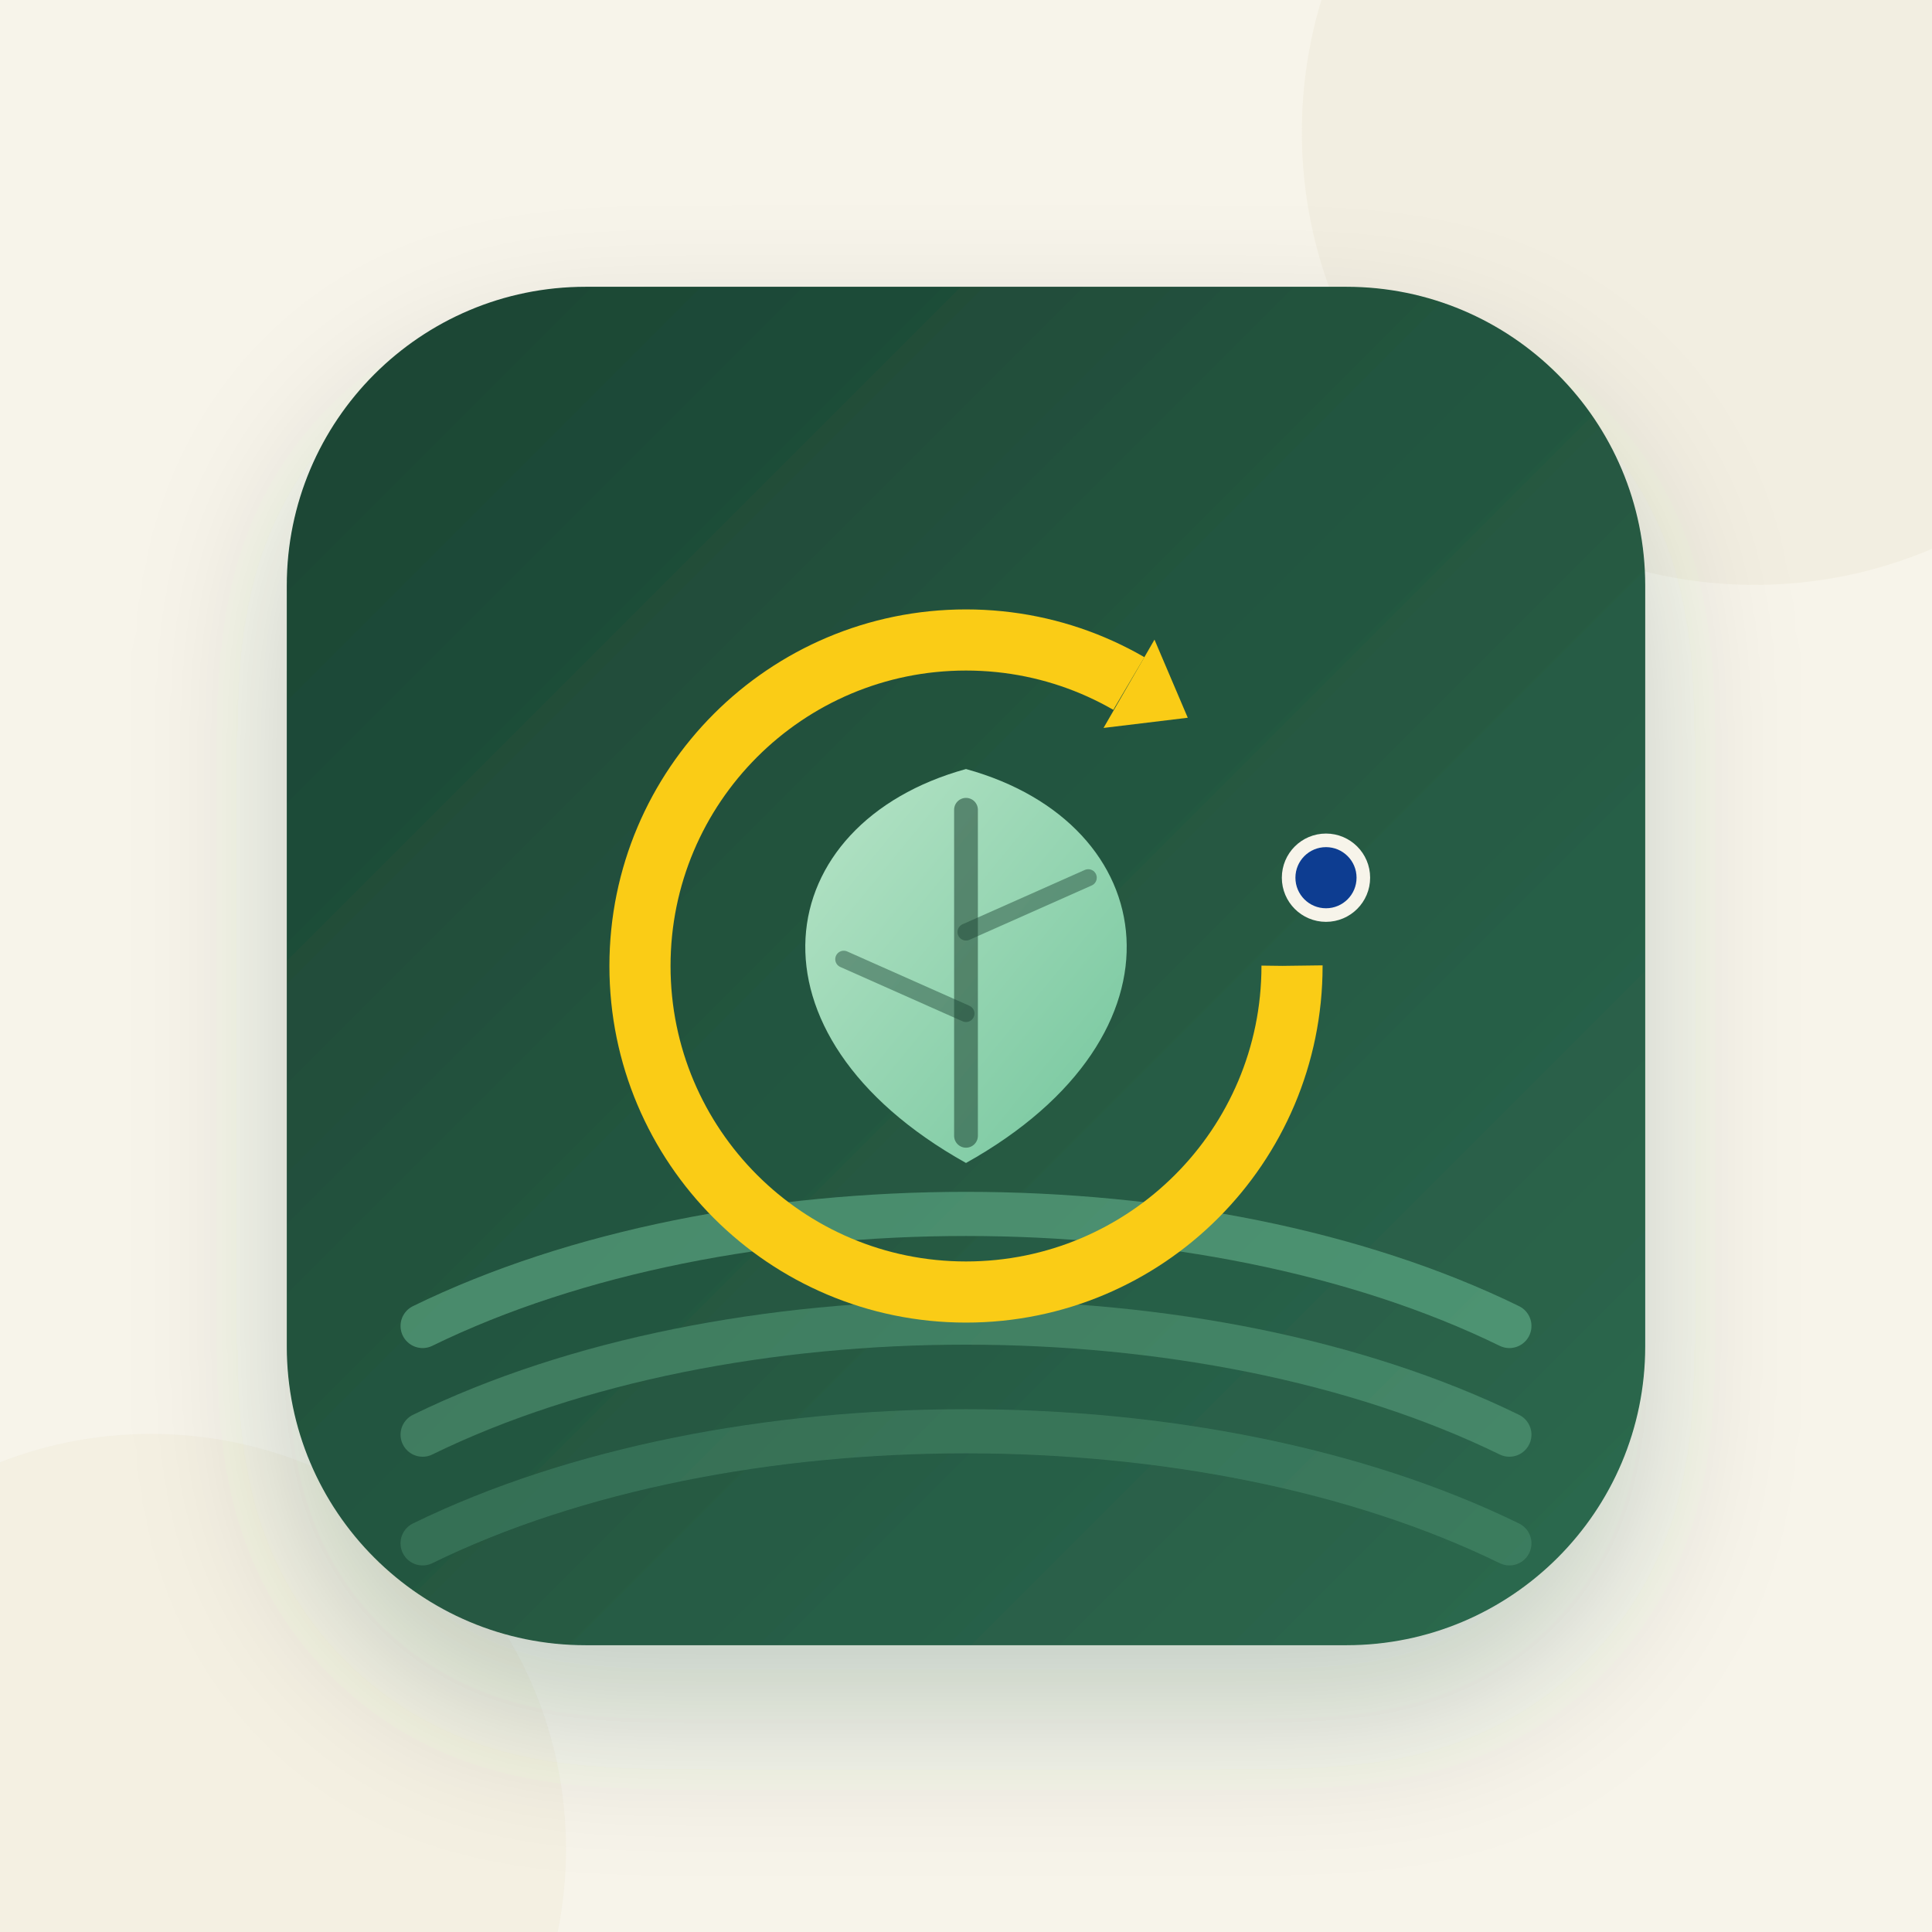
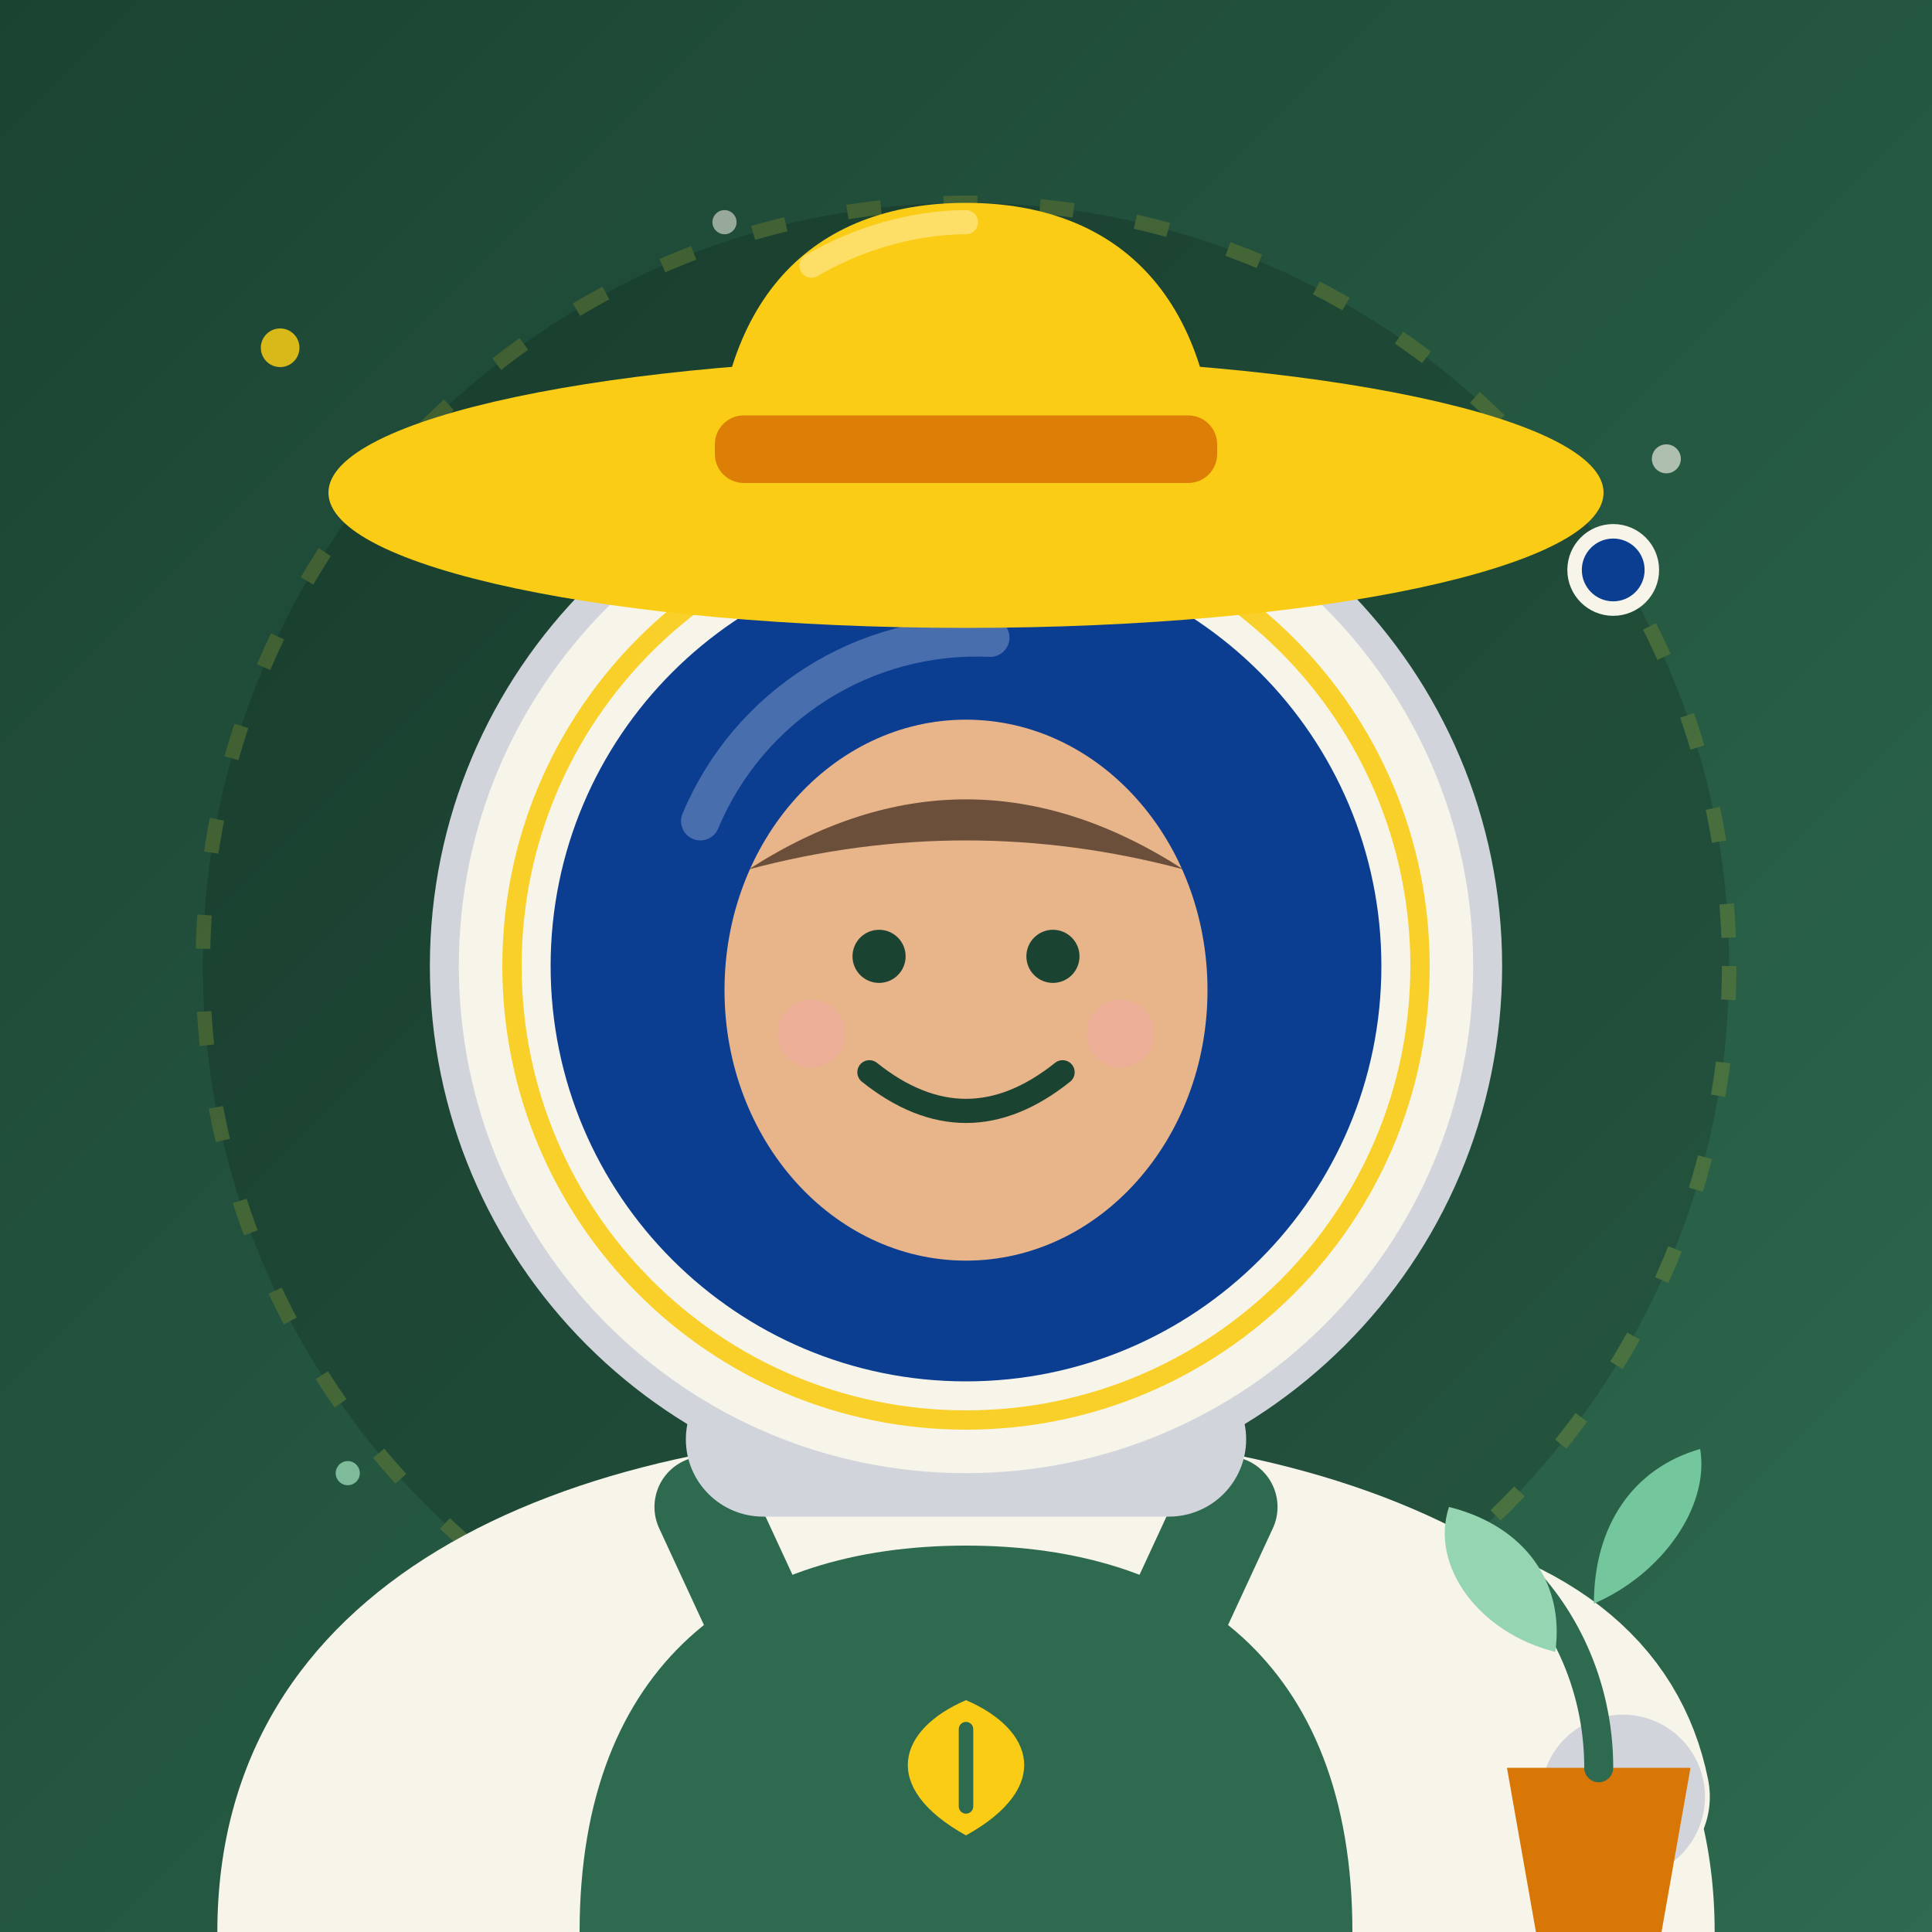
- <svg xmlns="http://www.w3.org/2000/svg" width="1024" height="1024" viewBox="0 0 1024 1024">
+ <svg xmlns="http://www.w3.org/2000/svg" width="400" height="400" viewBox="0 0 400 400">
  <defs>
-     <linearGradient id="iconBg" x1="0" y1="0" x2="1" y2="1">
+     <linearGradient id="bg" x1="0" y1="0" x2="1" y2="1">
      <stop offset="0" stop-color="#1B4332" />
      <stop offset="1" stop-color="#2D6A4F" />
    </linearGradient>
-     <linearGradient id="leafGradient" x1="0" y1="0" x2="1" y2="1">
-       <stop offset="0" stop-color="#B7E4C7" />
-       <stop offset="1" stop-color="#74C69D" />
-     </linearGradient>
-     <filter id="softShadow" x="-20%" y="-20%" width="140%" height="140%">
-       <feDropShadow dx="0" dy="22" stdDeviation="22" flood-color="#1B4332" flood-opacity="0.20" />
-     </filter>
-     <clipPath id="iconClip">
-       <rect x="0" y="0" width="400" height="400" rx="88" />
-     </clipPath>
  </defs>
-   <rect width="1024" height="1024" fill="#F7F4EA" />
-   <circle cx="930" cy="70" r="240" fill="#EFEAD9" opacity="0.55" />
-   <circle cx="80" cy="980" r="220" fill="#EFEAD9" opacity="0.45" />
-   <g transform="translate(152,152) scale(1.8)" filter="url(#softShadow)">
-     <rect x="0" y="0" width="400" height="400" rx="88" fill="url(#iconBg)" />
-     <g clip-path="url(#iconClip)">
-       <path d="M40 306 C130 262 270 262 360 306" stroke="#74C69D" stroke-width="13" fill="none" opacity="0.48" stroke-linecap="round" />
-       <path d="M40 338 C130 294 270 294 360 338" stroke="#74C69D" stroke-width="13" fill="none" opacity="0.34" stroke-linecap="round" />
-       <path d="M40 370 C130 326 270 326 360 370" stroke="#74C69D" stroke-width="13" fill="none" opacity="0.22" stroke-linecap="round" />
-       <circle cx="200" cy="200" r="96" stroke="#FACC15" stroke-width="18" fill="none" stroke-dasharray="502.65 100.53" />
-       <path d="M 265.3 126.9 L 240.5 129.9 L 255.5 103.9 Z" fill="#FACC15" />
-       <path d="M200 142 C258 158 268 220 200 258 C132 220 142 158 200 142 Z" fill="url(#leafGradient)" />
-       <path d="M200 154 L200 250" stroke="#1B4332" stroke-width="7" stroke-linecap="round" opacity="0.55" />
-       <path d="M200 190 L236 174 M200 214 L164 198" stroke="#1B4332" stroke-width="5" stroke-linecap="round" opacity="0.45" />
-       <circle cx="306" cy="174" r="11" fill="#0B3D91" stroke="#F7F4EA" stroke-width="4" />
-     </g>
-   </g>
+   <rect x="0" y="0" width="400" height="400" fill="url(#bg)" />
+   <circle cx="200" cy="200" r="158" stroke="#FACC15" stroke-width="3" opacity="0.16" stroke-dasharray="7 13" />
+   <circle cx="58" cy="72" r="4" fill="#FACC15" opacity="0.85" />
+   <circle cx="345" cy="95" r="3" fill="#F7F4EA" opacity="0.65" />
+   <circle cx="72" cy="305" r="2.5" fill="#95D5B2" opacity="0.8" />
+   <circle cx="150" cy="46" r="2.5" fill="#F7F4EA" opacity="0.55" />
+   <path d="M45 400 C45 328 115 296 200 296 C285 296 355 328 355 400 Z" fill="#F7F4EA" />
+   <path d="M120 400 C120 344 154 320 200 320 C246 320 280 344 280 400 Z" fill="#2D6A4F" />
+   <path d="M146 312 L171 366" stroke="#2D6A4F" stroke-width="21" stroke-linecap="round" />
+   <path d="M254 312 L229 366" stroke="#2D6A4F" stroke-width="21" stroke-linecap="round" />
+   <rect x="142" y="282" width="116" height="32" rx="16" fill="#D1D5DB" />
+   <circle cx="200" cy="200" r="108" fill="#F7F4EA" stroke="#D1D5DB" stroke-width="6" />
+   <circle cx="200" cy="200" r="86" fill="#0B3D91" />
+   <ellipse cx="200" cy="205" rx="50" ry="56" fill="#E8B48A" />
+   <path d="M155 180 Q200 151 245 180 Q200 168 155 180" fill="#6B4F3A" />
+   <circle cx="182" cy="198" r="5.5" fill="#1B4332" />
+   <circle cx="218" cy="198" r="5.5" fill="#1B4332" />
+   <path d="M180 222 Q200 238 220 222" stroke="#1B4332" stroke-width="5" fill="none" stroke-linecap="round" />
+   <circle cx="168" cy="214" r="7" fill="#F4A6A6" opacity="0.45" />
+   <circle cx="232" cy="214" r="7" fill="#F4A6A6" opacity="0.45" />
+   <path d="M145 170 A62 62 0 0 1 205 132" stroke="#FFFFFF" stroke-width="8" opacity="0.25" fill="none" stroke-linecap="round" />
+   <circle cx="200" cy="200" r="94" stroke="#FACC15" stroke-width="4" fill="none" opacity="0.9" />
+   <ellipse cx="200" cy="102" rx="132" ry="28" fill="#FACC15" />
+   <path d="M148 102 C148 62 168 42 200 42 C232 42 252 62 252 102 Z" fill="#FACC15" />
+   <rect x="148" y="86" width="104" height="14" rx="6" fill="#D97706" opacity="0.9" />
+   <path d="M168 55 C180 48 192 46 200 46" stroke="#FDE68A" stroke-width="5" opacity="0.7" stroke-linecap="round" fill="none" />
+   <path d="M282 332 C316 338 332 352 336 372" stroke="#F7F4EA" stroke-width="36" stroke-linecap="round" fill="none" />
+   <circle cx="336" cy="372" r="17" fill="#D1D5DB" />
+   <path d="M312 366 L350 366 L344 400 L318 400 Z" fill="#D97706" />
+   <path d="M331 366 C331 348 323 334 315 326" stroke="#2D6A4F" stroke-width="6" fill="none" stroke-linecap="round" />
+   <path d="M322 342 C306 338 296 324 300 312 C316 316 324 328 322 342 Z" fill="#95D5B2" />
+   <path d="M330 332 C344 326 354 312 352 300 C338 304 330 316 330 332 Z" fill="#74C69D" />
+   <path d="M200 352 C214 358 218 370 200 380 C182 370 186 358 200 352 Z" fill="#FACC15" />
+   <path d="M200 358 L200 374" stroke="#2D6A4F" stroke-width="3" stroke-linecap="round" />
+   <circle cx="334" cy="118" r="8" fill="#0B3D91" stroke="#F7F4EA" stroke-width="3" />
</svg>
